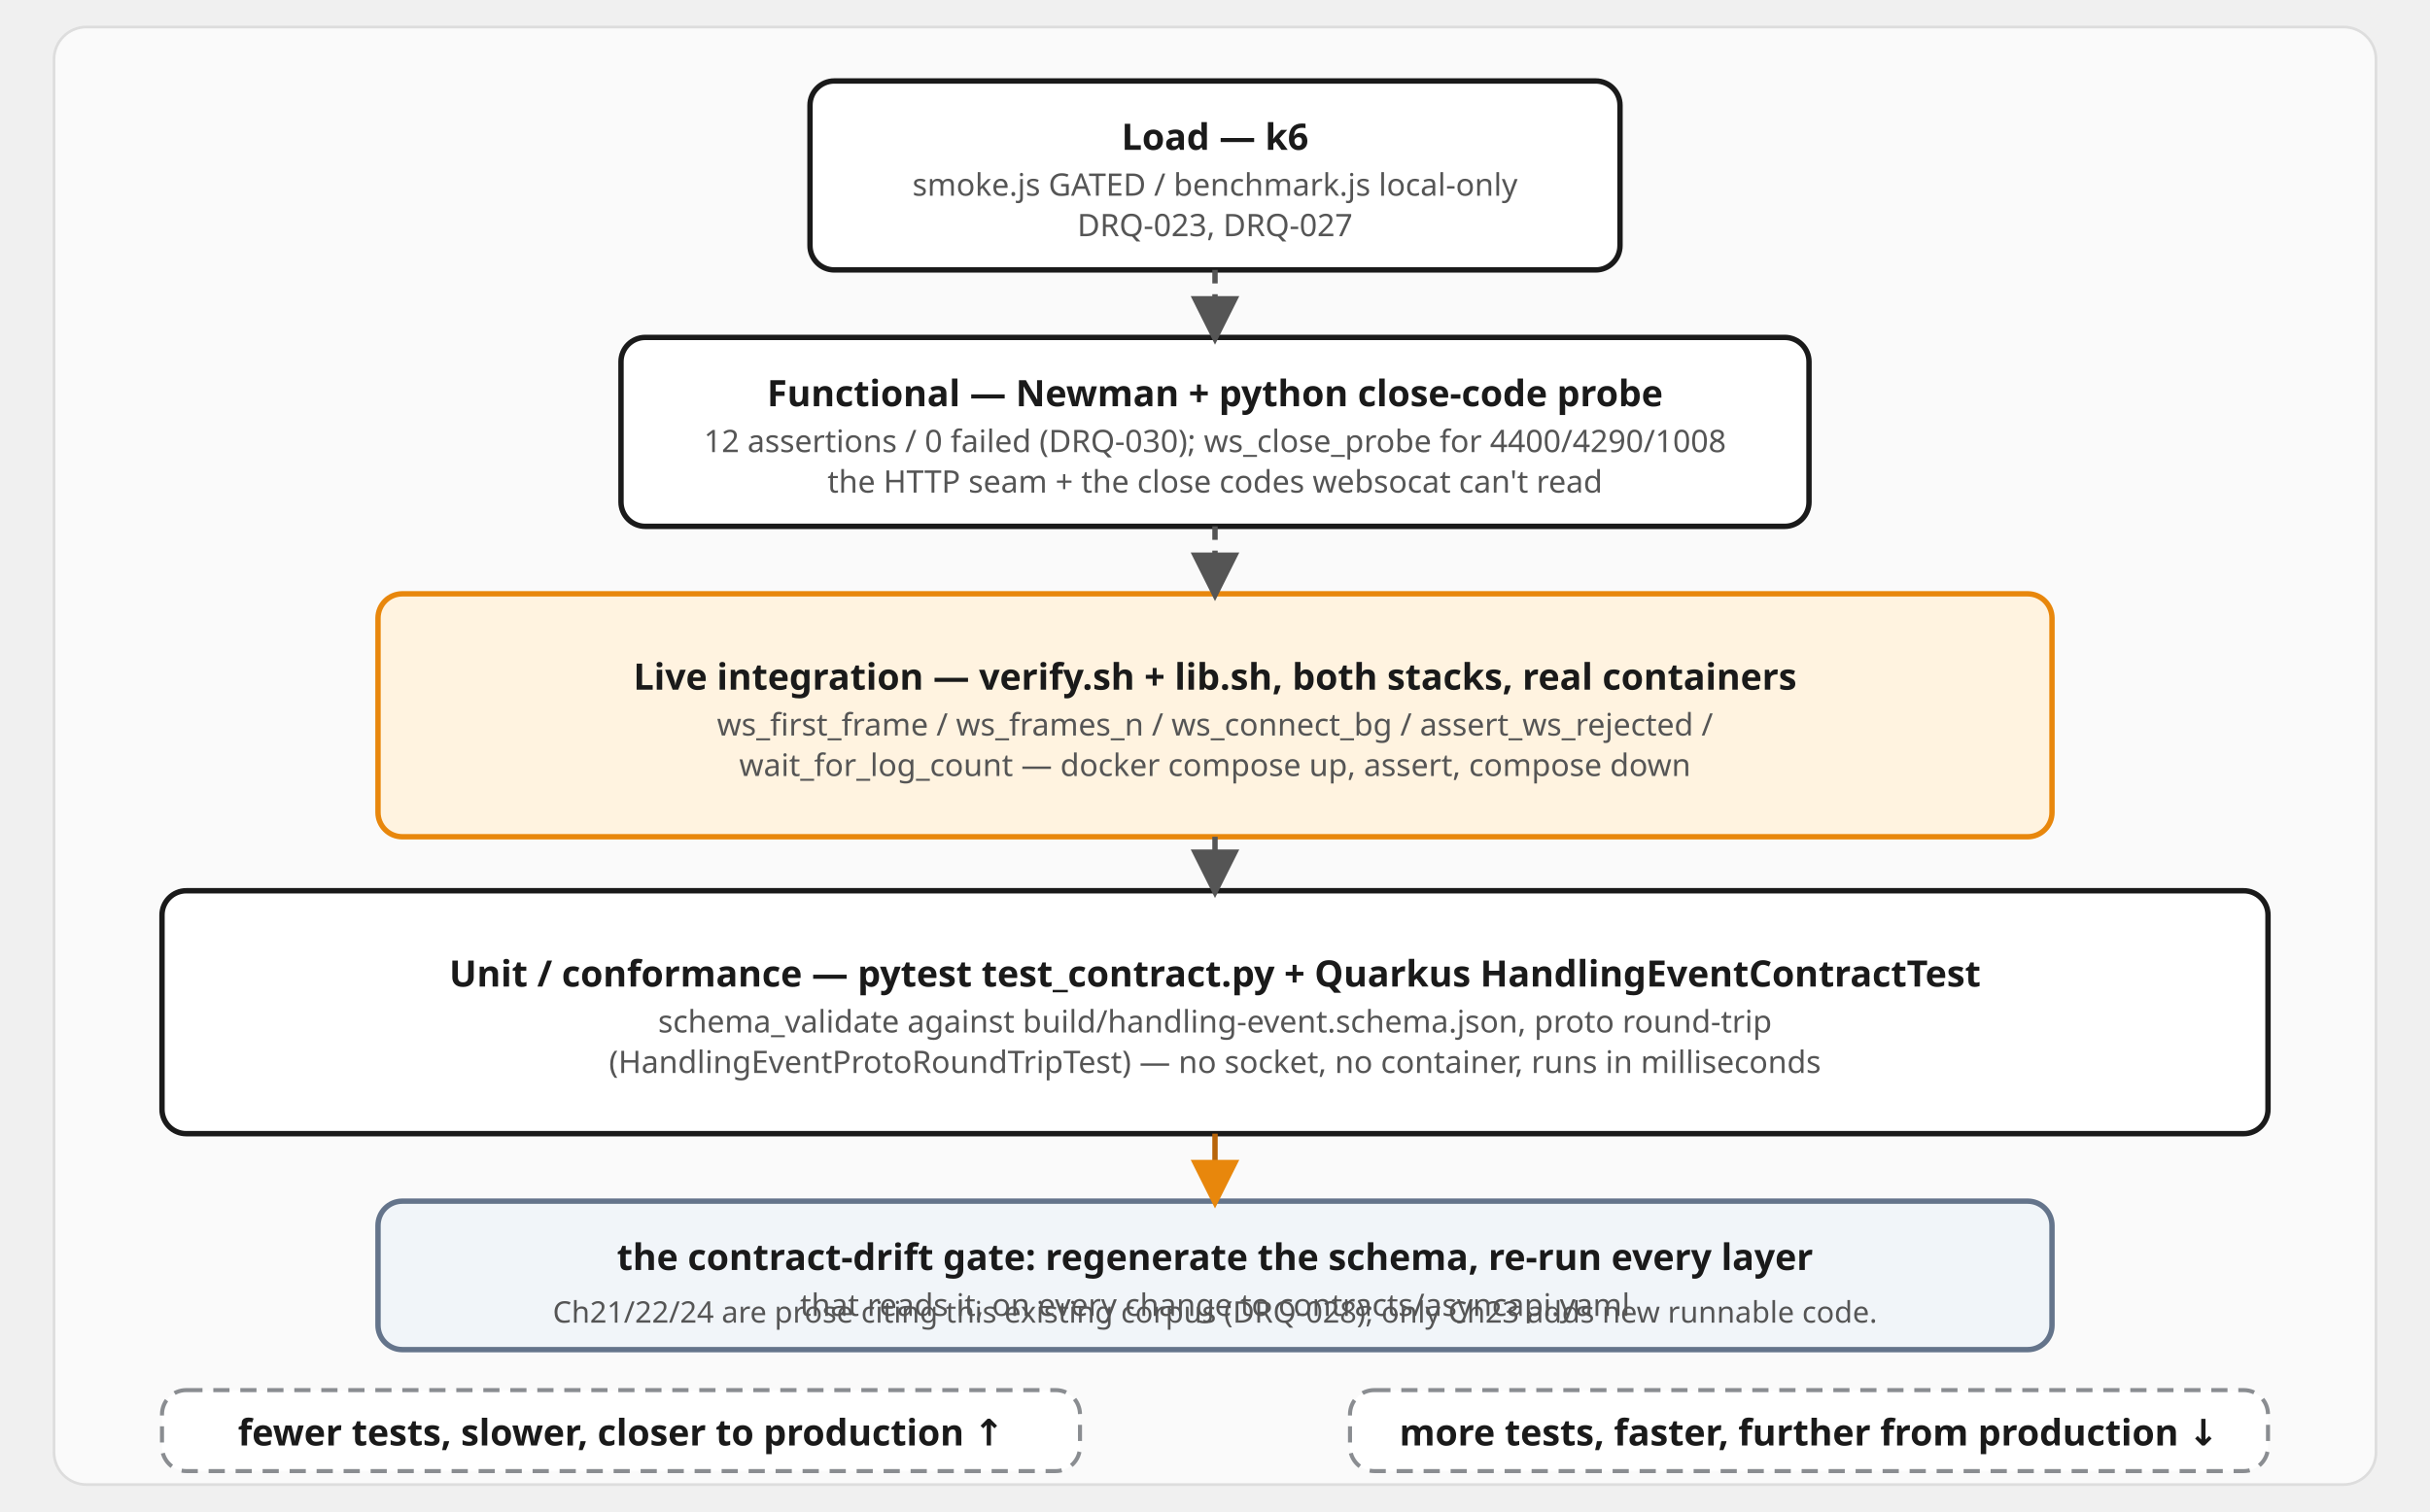
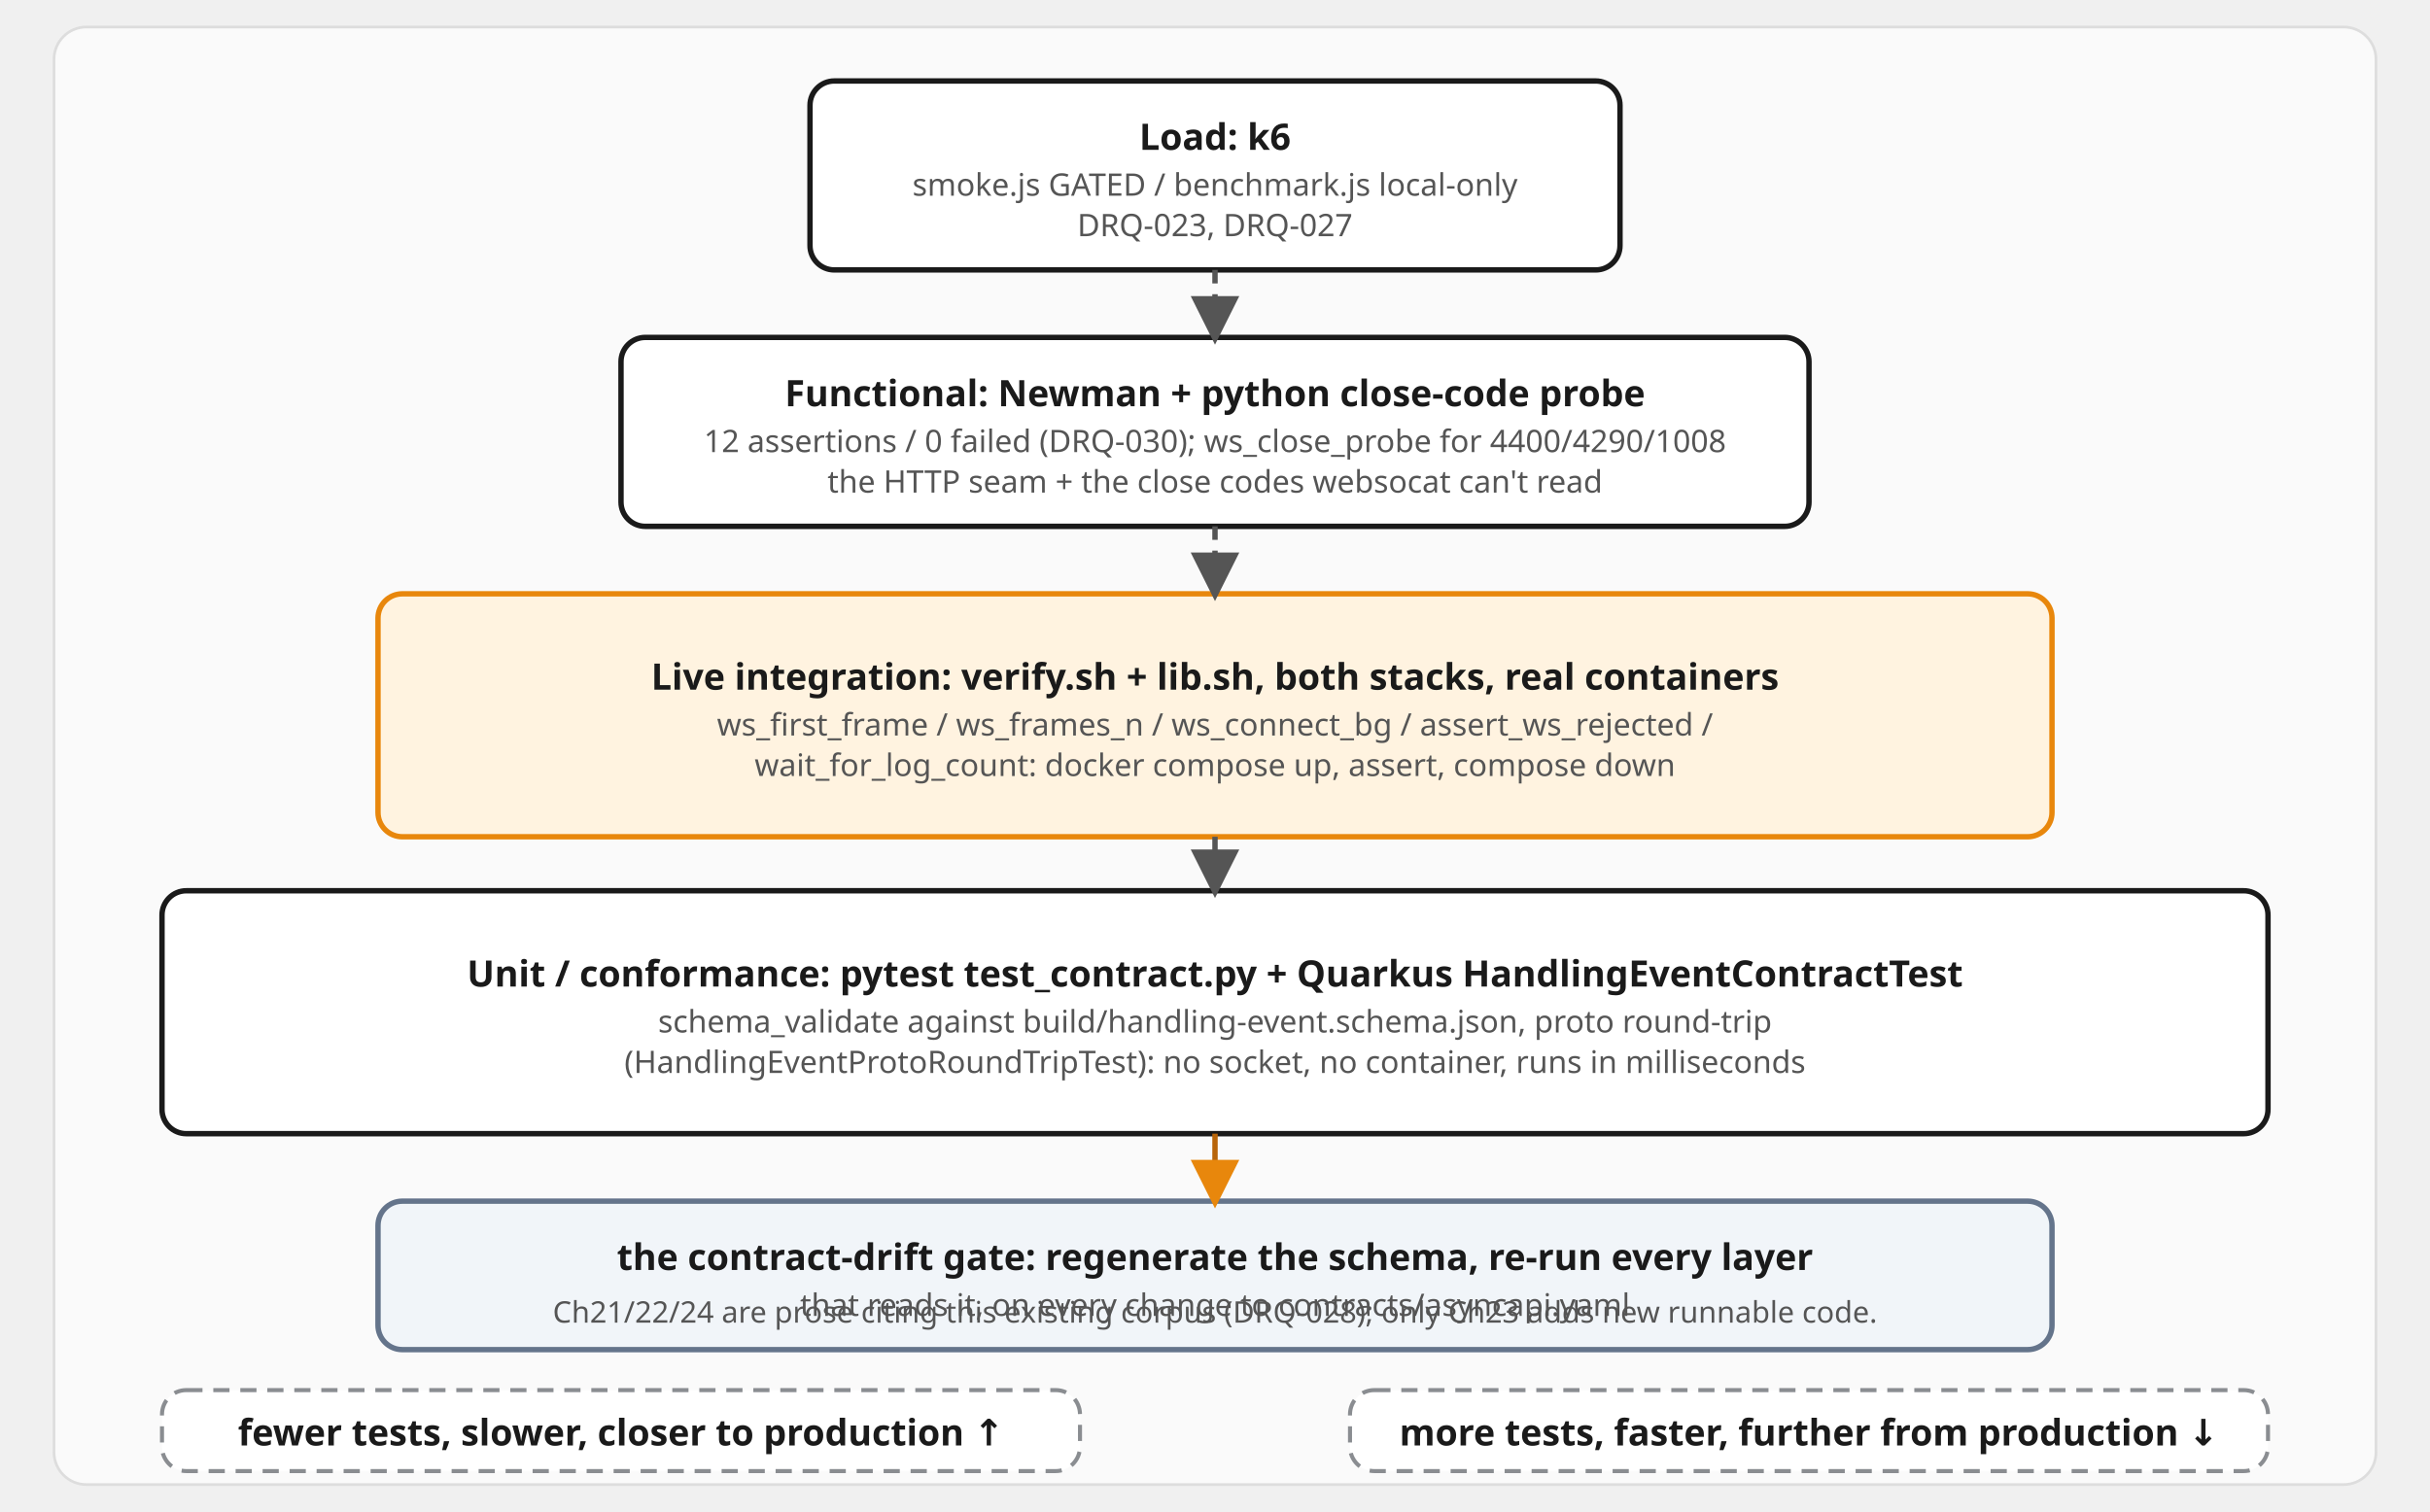
<svg xmlns="http://www.w3.org/2000/svg" viewBox="0 0 900 560" font-family="'Red Hat Text', system-ui, sans-serif" role="img">
  <defs>
    <marker id="a" viewBox="0 0 10 10" refX="8.5" refY="5" markerWidth="9" markerHeight="9" orient="auto-start-reverse">
      <path d="M0,0 L10,5 L0,10 z" fill="#555" />
    </marker>
    <marker id="am" viewBox="0 0 10 10" refX="8.5" refY="5" markerWidth="9" markerHeight="9" orient="auto-start-reverse">
      <path d="M0,0 L10,5 L0,10 z" fill="#e8870c" />
    </marker>
  </defs>
  <rect x="20" y="10" width="860" height="540" rx="12" fill="#fafafa" stroke="#ddd" />
  <rect x="300" y="30" width="300" height="70" rx="9" fill="#ffffff" stroke="#1a1a1a" stroke-width="2" />
-   <text x="450.0" y="55.5" font-size="13.5" font-weight="700" fill="#1a1a1a" text-anchor="middle">Load — k6</text>
+   <text x="450.0" y="55.5" font-size="13.5" font-weight="700" fill="#1a1a1a" text-anchor="middle">Load: k6</text>
  <text x="450.0" y="72.5" font-size="11.5" fill="#555555" text-anchor="middle">smoke.js GATED / benchmark.js local-only</text>
  <text x="450.0" y="87.5" font-size="11.5" fill="#555555" text-anchor="middle">DRQ-023, DRQ-027</text>
  <rect x="230" y="125" width="440" height="70" rx="9" fill="#ffffff" stroke="#1a1a1a" stroke-width="2" />
-   <text x="450.0" y="150.5" font-size="13.5" font-weight="700" fill="#1a1a1a" text-anchor="middle">Functional — Newman + python close-code probe</text>
+   <text x="450.0" y="150.5" font-size="13.5" font-weight="700" fill="#1a1a1a" text-anchor="middle">Functional: Newman + python close-code probe</text>
  <text x="450.0" y="167.5" font-size="11.5" fill="#555555" text-anchor="middle">12 assertions / 0 failed (DRQ-030); ws_close_probe for 4400/4290/1008</text>
  <text x="450.0" y="182.5" font-size="11.5" fill="#555555" text-anchor="middle">the HTTP seam + the close codes websocat can't read</text>
  <rect x="140" y="220" width="620" height="90" rx="9" fill="#fff3e0" stroke="#e8870c" stroke-width="2" />
-   <text x="450.0" y="255.5" font-size="13.5" font-weight="700" fill="#1a1a1a" text-anchor="middle">Live integration — verify.sh + lib.sh, both stacks, real containers</text>
+   <text x="450.0" y="255.5" font-size="13.5" font-weight="700" fill="#1a1a1a" text-anchor="middle">Live integration: verify.sh + lib.sh, both stacks, real containers</text>
  <text x="450.0" y="272.5" font-size="11.5" fill="#555555" text-anchor="middle">ws_first_frame / ws_frames_n / ws_connect_bg / assert_ws_rejected /</text>
-   <text x="450.0" y="287.5" font-size="11.5" fill="#555555" text-anchor="middle">wait_for_log_count — docker compose up, assert, compose down</text>
+   <text x="450.0" y="287.5" font-size="11.5" fill="#555555" text-anchor="middle">wait_for_log_count: docker compose up, assert, compose down</text>
  <rect x="60" y="330" width="780" height="90" rx="9" fill="#ffffff" stroke="#1a1a1a" stroke-width="2" />
-   <text x="450.0" y="365.5" font-size="13.5" font-weight="700" fill="#1a1a1a" text-anchor="middle">Unit / conformance — pytest test_contract.py + Quarkus HandlingEventContractTest</text>
+   <text x="450.0" y="365.5" font-size="13.5" font-weight="700" fill="#1a1a1a" text-anchor="middle">Unit / conformance: pytest test_contract.py + Quarkus HandlingEventContractTest</text>
  <text x="450.0" y="382.5" font-size="11.5" fill="#555555" text-anchor="middle">schema_validate against build/handling-event.schema.json, proto round-trip</text>
-   <text x="450.0" y="397.5" font-size="11.5" fill="#555555" text-anchor="middle">(HandlingEventProtoRoundTripTest) — no socket, no container, runs in milliseconds</text>
+   <text x="450.0" y="397.5" font-size="11.5" fill="#555555" text-anchor="middle">(HandlingEventProtoRoundTripTest): no socket, no container, runs in milliseconds</text>
  <rect x="140" y="445" width="620" height="55" rx="9" fill="#f1f5f9" stroke="#64748b" stroke-width="2" />
  <text x="450.0" y="470.5" font-size="13.5" font-weight="700" fill="#1a1a1a" text-anchor="middle">the contract-drift gate: regenerate the schema, re-run every layer</text>
  <text x="450.0" y="487.5" font-size="11.5" fill="#555555" text-anchor="middle">that reads it, on every change to contracts/asyncapi.yaml</text>
  <rect x="60" y="515" width="340" height="30" rx="9" fill="#ffffff" stroke="#8a8d91" stroke-width="1.5" stroke-dasharray="6 4" />
  <text x="230.0" y="535.5" font-size="13.5" font-weight="700" fill="#1a1a1a" text-anchor="middle">fewer tests, slower, closer to production ↑</text>
  <rect x="500" y="515" width="340" height="30" rx="9" fill="#ffffff" stroke="#8a8d91" stroke-width="1.5" stroke-dasharray="6 4" />
  <text x="670.0" y="535.5" font-size="13.5" font-weight="700" fill="#1a1a1a" text-anchor="middle">more tests, faster, further from production ↓</text>
  <path d="M450,100 L450,125" fill="none" stroke="#555" stroke-width="2" stroke-dasharray="5 4" marker-end="url(#a)" />
  <path d="M450,195 L450,220" fill="none" stroke="#555" stroke-width="2" stroke-dasharray="5 4" marker-end="url(#a)" />
  <path d="M450,310 L450,330" fill="none" stroke="#555" stroke-width="2" stroke-dasharray="5 4" marker-end="url(#a)" />
  <path d="M450,420 L450,445" fill="none" stroke="#b8650a" stroke-width="2" marker-end="url(#am)" />
  <text x="450" y="490" font-size="11" fill="#555555" text-anchor="middle">Ch21/22/24 are prose citing this existing corpus (DRQ-028); only Ch23 adds new runnable code.</text>
</svg>
